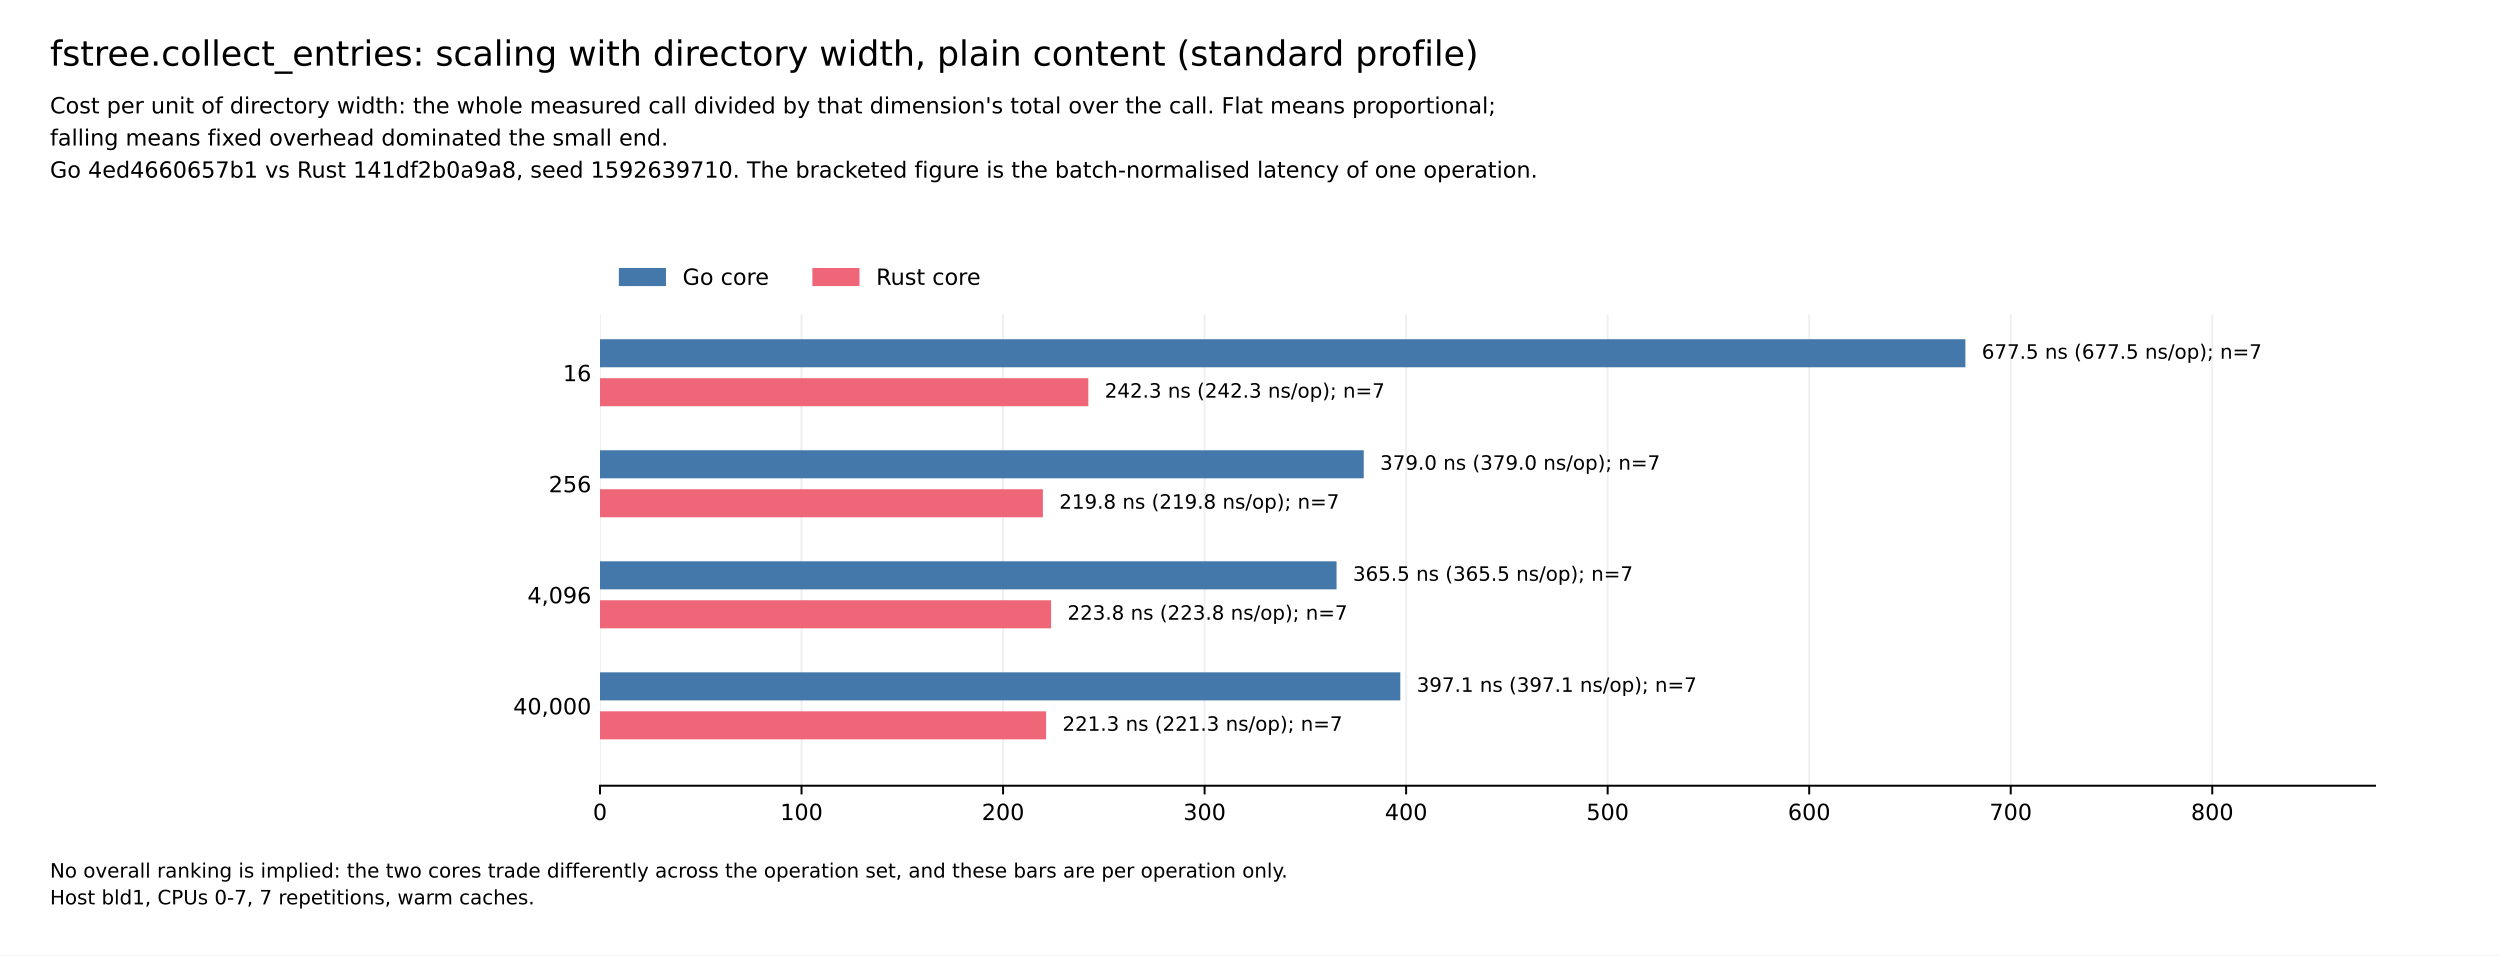
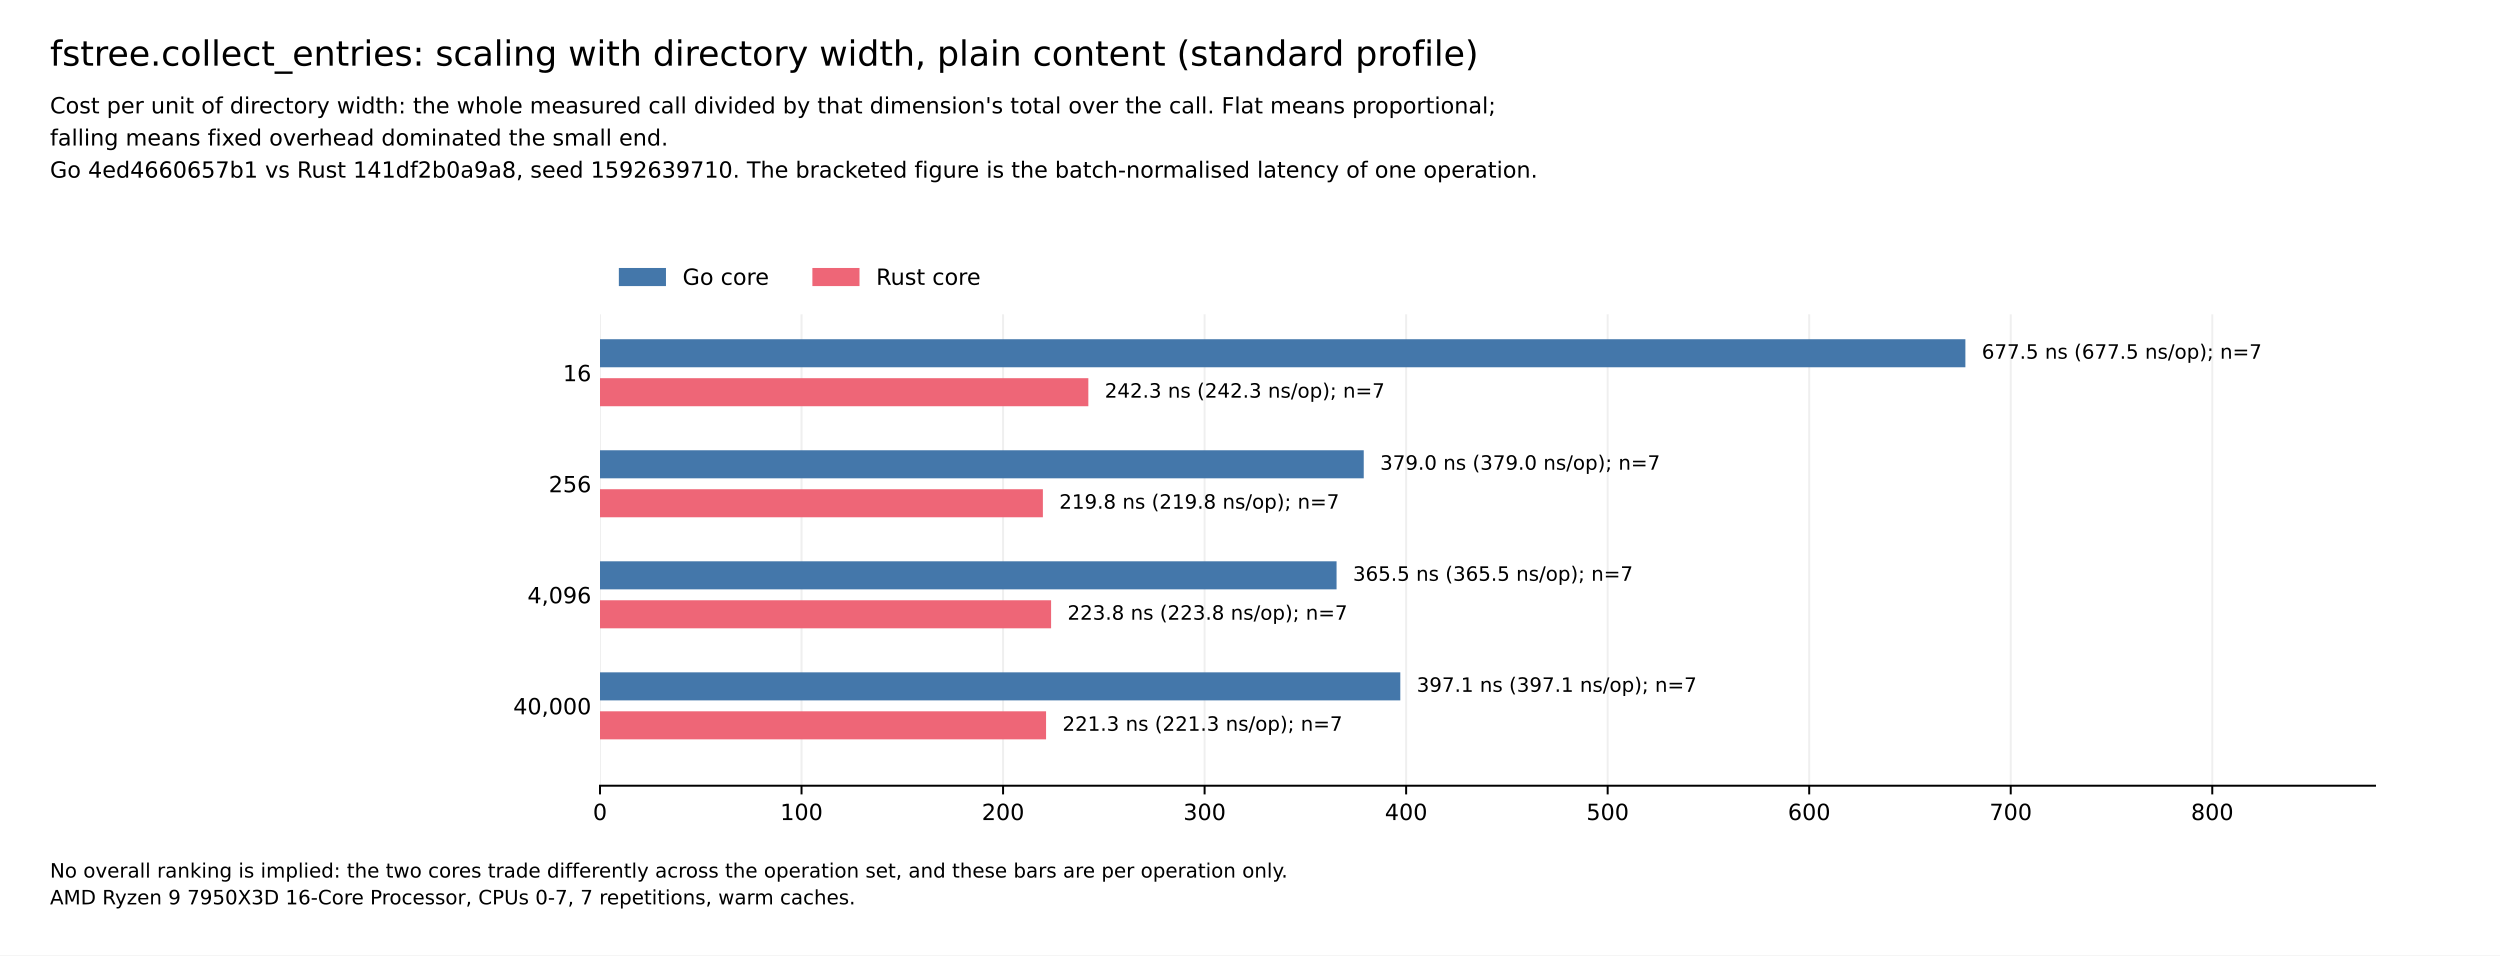
<svg xmlns="http://www.w3.org/2000/svg" xmlns:xlink="http://www.w3.org/1999/xlink" width="1008pt" height="385.2pt" viewBox="0 0 1008 385.2" version="1.1">
  <defs>
    <style type="text/css">*{stroke-linejoin: round; stroke-linecap: butt}</style>
  </defs>
  <g id="figure_1">
    <g id="patch_1">
      <path d="M 0 385.2  L 1008 385.2  L 1008 0  L 0 0  z " style="fill: #ffffff" />
    </g>
    <g id="axes_1">
      <g id="patch_2">
        <path d="M 241.92 316.8  L 957.6 316.8  L 957.6 126.72  L 241.92 126.72  z " style="fill: #ffffff" />
      </g>
      <g id="matplotlib.axis_1">
        <g id="xtick_1">
          <g id="line2d_1">
            <path d="M 241.92 316.8  L 241.92 126.72  " clip-path="url(#p4930f76656)" style="fill: none; stroke: #b0b0b0; stroke-opacity: 0.2; stroke-width: 0.8; stroke-linecap: square" />
          </g>
          <g id="line2d_2">
            <defs>
              <path id="m54265422a9" d="M 0 0  L 0 3.5  " style="stroke: #000000; stroke-width: 0.8" />
            </defs>
            <g>
              <use xlink:href="#m54265422a9" x="241.92" y="316.8" style="stroke: #000000; stroke-width: 0.8" />
            </g>
          </g>
          <g id="text_1">
            <text style="font-size: 9px; font-family: 'DejaVu Sans', 'Bitstream Vera Sans', 'Computer Modern Sans Serif', 'Lucida Grande', 'Verdana', 'Geneva', 'Lucid', 'Arial', 'Helvetica', 'Avant Garde', sans-serif; text-anchor: middle" x="241.92" y="330.639" transform="rotate(-0 241.92 330.6386)">0</text>
          </g>
        </g>
        <g id="xtick_2">
          <g id="line2d_3">
            <path d="M 323.178 316.8  L 323.178 126.72  " clip-path="url(#p4930f76656)" style="fill: none; stroke: #b0b0b0; stroke-opacity: 0.2; stroke-width: 0.8; stroke-linecap: square" />
          </g>
          <g id="line2d_4">
            <g>
              <use xlink:href="#m54265422a9" x="323.178" y="316.8" style="stroke: #000000; stroke-width: 0.8" />
            </g>
          </g>
          <g id="text_2">
            <text style="font-size: 9px; font-family: 'DejaVu Sans', 'Bitstream Vera Sans', 'Computer Modern Sans Serif', 'Lucida Grande', 'Verdana', 'Geneva', 'Lucid', 'Arial', 'Helvetica', 'Avant Garde', sans-serif; text-anchor: middle" x="323.178" y="330.639" transform="rotate(-0 323.178 330.6386)">100</text>
          </g>
        </g>
        <g id="xtick_3">
          <g id="line2d_5">
            <path d="M 404.436 316.8  L 404.436 126.72  " clip-path="url(#p4930f76656)" style="fill: none; stroke: #b0b0b0; stroke-opacity: 0.2; stroke-width: 0.8; stroke-linecap: square" />
          </g>
          <g id="line2d_6">
            <g>
              <use xlink:href="#m54265422a9" x="404.436" y="316.8" style="stroke: #000000; stroke-width: 0.8" />
            </g>
          </g>
          <g id="text_3">
            <text style="font-size: 9px; font-family: 'DejaVu Sans', 'Bitstream Vera Sans', 'Computer Modern Sans Serif', 'Lucida Grande', 'Verdana', 'Geneva', 'Lucid', 'Arial', 'Helvetica', 'Avant Garde', sans-serif; text-anchor: middle" x="404.436" y="330.639" transform="rotate(-0 404.436 330.6386)">200</text>
          </g>
        </g>
        <g id="xtick_4">
          <g id="line2d_7">
            <path d="M 485.694 316.8  L 485.694 126.72  " clip-path="url(#p4930f76656)" style="fill: none; stroke: #b0b0b0; stroke-opacity: 0.2; stroke-width: 0.8; stroke-linecap: square" />
          </g>
          <g id="line2d_8">
            <g>
              <use xlink:href="#m54265422a9" x="485.694" y="316.8" style="stroke: #000000; stroke-width: 0.8" />
            </g>
          </g>
          <g id="text_4">
            <text style="font-size: 9px; font-family: 'DejaVu Sans', 'Bitstream Vera Sans', 'Computer Modern Sans Serif', 'Lucida Grande', 'Verdana', 'Geneva', 'Lucid', 'Arial', 'Helvetica', 'Avant Garde', sans-serif; text-anchor: middle" x="485.694" y="330.639" transform="rotate(-0 485.6941 330.6386)">300</text>
          </g>
        </g>
        <g id="xtick_5">
          <g id="line2d_9">
            <path d="M 566.952 316.8  L 566.952 126.72  " clip-path="url(#p4930f76656)" style="fill: none; stroke: #b0b0b0; stroke-opacity: 0.2; stroke-width: 0.8; stroke-linecap: square" />
          </g>
          <g id="line2d_10">
            <g>
              <use xlink:href="#m54265422a9" x="566.952" y="316.8" style="stroke: #000000; stroke-width: 0.8" />
            </g>
          </g>
          <g id="text_5">
            <text style="font-size: 9px; font-family: 'DejaVu Sans', 'Bitstream Vera Sans', 'Computer Modern Sans Serif', 'Lucida Grande', 'Verdana', 'Geneva', 'Lucid', 'Arial', 'Helvetica', 'Avant Garde', sans-serif; text-anchor: middle" x="566.952" y="330.639" transform="rotate(-0 566.9521 330.6386)">400</text>
          </g>
        </g>
        <g id="xtick_6">
          <g id="line2d_11">
            <path d="M 648.21 316.8  L 648.21 126.72  " clip-path="url(#p4930f76656)" style="fill: none; stroke: #b0b0b0; stroke-opacity: 0.2; stroke-width: 0.8; stroke-linecap: square" />
          </g>
          <g id="line2d_12">
            <g>
              <use xlink:href="#m54265422a9" x="648.21" y="316.8" style="stroke: #000000; stroke-width: 0.8" />
            </g>
          </g>
          <g id="text_6">
            <text style="font-size: 9px; font-family: 'DejaVu Sans', 'Bitstream Vera Sans', 'Computer Modern Sans Serif', 'Lucida Grande', 'Verdana', 'Geneva', 'Lucid', 'Arial', 'Helvetica', 'Avant Garde', sans-serif; text-anchor: middle" x="648.21" y="330.639" transform="rotate(-0 648.2101 330.6386)">500</text>
          </g>
        </g>
        <g id="xtick_7">
          <g id="line2d_13">
            <path d="M 729.468 316.8  L 729.468 126.72  " clip-path="url(#p4930f76656)" style="fill: none; stroke: #b0b0b0; stroke-opacity: 0.2; stroke-width: 0.8; stroke-linecap: square" />
          </g>
          <g id="line2d_14">
            <g>
              <use xlink:href="#m54265422a9" x="729.468" y="316.8" style="stroke: #000000; stroke-width: 0.8" />
            </g>
          </g>
          <g id="text_7">
            <text style="font-size: 9px; font-family: 'DejaVu Sans', 'Bitstream Vera Sans', 'Computer Modern Sans Serif', 'Lucida Grande', 'Verdana', 'Geneva', 'Lucid', 'Arial', 'Helvetica', 'Avant Garde', sans-serif; text-anchor: middle" x="729.468" y="330.639" transform="rotate(-0 729.4681 330.6386)">600</text>
          </g>
        </g>
        <g id="xtick_8">
          <g id="line2d_15">
            <path d="M 810.726 316.8  L 810.726 126.72  " clip-path="url(#p4930f76656)" style="fill: none; stroke: #b0b0b0; stroke-opacity: 0.2; stroke-width: 0.8; stroke-linecap: square" />
          </g>
          <g id="line2d_16">
            <g>
              <use xlink:href="#m54265422a9" x="810.726" y="316.8" style="stroke: #000000; stroke-width: 0.8" />
            </g>
          </g>
          <g id="text_8">
            <text style="font-size: 9px; font-family: 'DejaVu Sans', 'Bitstream Vera Sans', 'Computer Modern Sans Serif', 'Lucida Grande', 'Verdana', 'Geneva', 'Lucid', 'Arial', 'Helvetica', 'Avant Garde', sans-serif; text-anchor: middle" x="810.726" y="330.639" transform="rotate(-0 810.7261 330.6386)">700</text>
          </g>
        </g>
        <g id="xtick_9">
          <g id="line2d_17">
            <path d="M 891.984 316.8  L 891.984 126.72  " clip-path="url(#p4930f76656)" style="fill: none; stroke: #b0b0b0; stroke-opacity: 0.2; stroke-width: 0.8; stroke-linecap: square" />
          </g>
          <g id="line2d_18">
            <g>
              <use xlink:href="#m54265422a9" x="891.984" y="316.8" style="stroke: #000000; stroke-width: 0.8" />
            </g>
          </g>
          <g id="text_9">
            <text style="font-size: 9px; font-family: 'DejaVu Sans', 'Bitstream Vera Sans', 'Computer Modern Sans Serif', 'Lucida Grande', 'Verdana', 'Geneva', 'Lucid', 'Arial', 'Helvetica', 'Avant Garde', sans-serif; text-anchor: middle" x="891.984" y="330.639" transform="rotate(-0 891.9841 330.6386)">800</text>
          </g>
        </g>
      </g>
      <g id="matplotlib.axis_2">
        <g id="ytick_1">
          <g id="line2d_19" />
          <g id="text_10">
            <text style="font-size: 9px; font-family: 'DejaVu Sans', 'Bitstream Vera Sans', 'Computer Modern Sans Serif', 'Lucida Grande', 'Verdana', 'Geneva', 'Lucid', 'Arial', 'Helvetica', 'Avant Garde', sans-serif; text-anchor: end" x="238.42" y="153.703" transform="rotate(-0 238.42 153.7029)">16</text>
          </g>
        </g>
        <g id="ytick_2">
          <g id="line2d_20" />
          <g id="text_11">
            <text style="font-size: 9px; font-family: 'DejaVu Sans', 'Bitstream Vera Sans', 'Computer Modern Sans Serif', 'Lucida Grande', 'Verdana', 'Geneva', 'Lucid', 'Arial', 'Helvetica', 'Avant Garde', sans-serif; text-anchor: end" x="238.42" y="198.474" transform="rotate(-0 238.42 198.4738)">256</text>
          </g>
        </g>
        <g id="ytick_3">
          <g id="line2d_21" />
          <g id="text_12">
            <text style="font-size: 9px; font-family: 'DejaVu Sans', 'Bitstream Vera Sans', 'Computer Modern Sans Serif', 'Lucida Grande', 'Verdana', 'Geneva', 'Lucid', 'Arial', 'Helvetica', 'Avant Garde', sans-serif; text-anchor: end" x="238.42" y="243.245" transform="rotate(-0 238.42 243.2448)">4,096</text>
          </g>
        </g>
        <g id="ytick_4">
          <g id="line2d_22" />
          <g id="text_13">
            <text style="font-size: 9px; font-family: 'DejaVu Sans', 'Bitstream Vera Sans', 'Computer Modern Sans Serif', 'Lucida Grande', 'Verdana', 'Geneva', 'Lucid', 'Arial', 'Helvetica', 'Avant Garde', sans-serif; text-anchor: end" x="238.42" y="288.016" transform="rotate(-0 238.42 288.0157)">40,000</text>
          </g>
        </g>
      </g>
      <g id="patch_3">
        <path d="M 241.92 136.774  L 792.443 136.774  L 792.443 148.084  L 241.92 148.084  z " clip-path="url(#p4930f76656)" style="fill: #4477aa" />
      </g>
      <g id="patch_4">
        <path d="M 241.92 152.483  L 438.818 152.483  L 438.818 163.793  L 241.92 163.793  z " clip-path="url(#p4930f76656)" style="fill: #ee6677" />
      </g>
      <g id="patch_5">
        <path d="M 241.92 181.545  L 549.859 181.545  L 549.859 192.855  L 241.92 192.855  z " clip-path="url(#p4930f76656)" style="fill: #4477aa" />
      </g>
      <g id="patch_6">
        <path d="M 241.92 197.254  L 420.491 197.254  L 420.491 208.564  L 241.92 208.564  z " clip-path="url(#p4930f76656)" style="fill: #ee6677" />
      </g>
      <g id="patch_7">
        <path d="M 241.92 226.316  L 538.903 226.316  L 538.903 237.626  L 241.92 237.626  z " clip-path="url(#p4930f76656)" style="fill: #4477aa" />
      </g>
      <g id="patch_8">
        <path d="M 241.92 242.025  L 423.8 242.025  L 423.8 253.335  L 241.92 253.335  z " clip-path="url(#p4930f76656)" style="fill: #ee6677" />
      </g>
      <g id="patch_9">
        <path d="M 241.92 271.087  L 564.605 271.087  L 564.605 282.397  L 241.92 282.397  z " clip-path="url(#p4930f76656)" style="fill: #4477aa" />
      </g>
      <g id="patch_10">
        <path d="M 241.92 286.796  L 421.773 286.796  L 421.773 298.106  L 241.92 298.106  z " clip-path="url(#p4930f76656)" style="fill: #ee6677" />
      </g>
      <g id="patch_11">
        <path d="M 241.92 316.8  L 957.6 316.8  " style="fill: none; stroke: #000000; stroke-width: 0.8; stroke-linejoin: miter; stroke-linecap: square" />
      </g>
      <g id="text_14">
        <text style="font-size: 8px; font-family: 'DejaVu Sans', 'Bitstream Vera Sans', 'Computer Modern Sans Serif', 'Lucida Grande', 'Verdana', 'Geneva', 'Lucid', 'Arial', 'Helvetica', 'Avant Garde', sans-serif; text-anchor: start" x="799.049" y="144.637" transform="rotate(-0 799.0494 144.6366)">677.5 ns (677.5 ns/op); n=7</text>
      </g>
      <g id="text_15">
        <text style="font-size: 8px; font-family: 'DejaVu Sans', 'Bitstream Vera Sans', 'Computer Modern Sans Serif', 'Lucida Grande', 'Verdana', 'Geneva', 'Lucid', 'Arial', 'Helvetica', 'Avant Garde', sans-serif; text-anchor: start" x="445.425" y="160.346" transform="rotate(-0 445.4246 160.3457)">242.3 ns (242.3 ns/op); n=7</text>
      </g>
      <g id="text_16">
        <text style="font-size: 8px; font-family: 'DejaVu Sans', 'Bitstream Vera Sans', 'Computer Modern Sans Serif', 'Lucida Grande', 'Verdana', 'Geneva', 'Lucid', 'Arial', 'Helvetica', 'Avant Garde', sans-serif; text-anchor: start" x="556.466" y="189.407" transform="rotate(-0 556.4656 189.4075)">379.0 ns (379.0 ns/op); n=7</text>
      </g>
      <g id="text_17">
        <text style="font-size: 8px; font-family: 'DejaVu Sans', 'Bitstream Vera Sans', 'Computer Modern Sans Serif', 'Lucida Grande', 'Verdana', 'Geneva', 'Lucid', 'Arial', 'Helvetica', 'Avant Garde', sans-serif; text-anchor: start" x="427.097" y="205.117" transform="rotate(-0 427.0971 205.1166)">219.8 ns (219.8 ns/op); n=7</text>
      </g>
      <g id="text_18">
        <text style="font-size: 8px; font-family: 'DejaVu Sans', 'Bitstream Vera Sans', 'Computer Modern Sans Serif', 'Lucida Grande', 'Verdana', 'Geneva', 'Lucid', 'Arial', 'Helvetica', 'Avant Garde', sans-serif; text-anchor: start" x="545.509" y="234.178" transform="rotate(-0 545.5089 234.1784)">365.5 ns (365.5 ns/op); n=7</text>
      </g>
      <g id="text_19">
        <text style="font-size: 8px; font-family: 'DejaVu Sans', 'Bitstream Vera Sans', 'Computer Modern Sans Serif', 'Lucida Grande', 'Verdana', 'Geneva', 'Lucid', 'Arial', 'Helvetica', 'Avant Garde', sans-serif; text-anchor: start" x="430.407" y="249.887" transform="rotate(-0 430.4068 249.8875)">223.8 ns (223.8 ns/op); n=7</text>
      </g>
      <g id="text_20">
        <text style="font-size: 8px; font-family: 'DejaVu Sans', 'Bitstream Vera Sans', 'Computer Modern Sans Serif', 'Lucida Grande', 'Verdana', 'Geneva', 'Lucid', 'Arial', 'Helvetica', 'Avant Garde', sans-serif; text-anchor: start" x="571.211" y="278.949" transform="rotate(-0 571.2109 278.9493)">397.1 ns (397.1 ns/op); n=7</text>
      </g>
      <g id="text_21">
        <text style="font-size: 8px; font-family: 'DejaVu Sans', 'Bitstream Vera Sans', 'Computer Modern Sans Serif', 'Lucida Grande', 'Verdana', 'Geneva', 'Lucid', 'Arial', 'Helvetica', 'Avant Garde', sans-serif; text-anchor: start" x="428.38" y="294.658" transform="rotate(-0 428.3798 294.6584)">221.3 ns (221.3 ns/op); n=7</text>
      </g>
      <g id="legend_1">
        <g id="patch_12">
          <path d="M 250.02 114.847  L 268.02 114.847  L 268.02 108.547  L 250.02 108.547  z " style="fill: #4477aa; stroke: #4477aa; stroke-linejoin: miter" />
        </g>
        <g id="text_22">
          <text style="font-size: 9px; font-family: 'DejaVu Sans', 'Bitstream Vera Sans', 'Computer Modern Sans Serif', 'Lucida Grande', 'Verdana', 'Geneva', 'Lucid', 'Arial', 'Helvetica', 'Avant Garde', sans-serif; text-anchor: start" x="275.22" y="114.847" transform="rotate(-0 275.22 114.8475)">Go core</text>
        </g>
        <g id="patch_13">
          <path d="M 328.051 114.847  L 346.051 114.847  L 346.051 108.547  L 328.051 108.547  z " style="fill: #ee6677; stroke: #ee6677; stroke-linejoin: miter" />
        </g>
        <g id="text_23">
          <text style="font-size: 9px; font-family: 'DejaVu Sans', 'Bitstream Vera Sans', 'Computer Modern Sans Serif', 'Lucida Grande', 'Verdana', 'Geneva', 'Lucid', 'Arial', 'Helvetica', 'Avant Garde', sans-serif; text-anchor: start" x="353.251" y="114.847" transform="rotate(-0 353.2514 114.8475)">Rust core</text>
        </g>
      </g>
    </g>
    <g id="text_24">
      <text style="font-size: 14px; font-family: 'DejaVu Sans', 'Bitstream Vera Sans', 'Computer Modern Sans Serif', 'Lucida Grande', 'Verdana', 'Geneva', 'Lucid', 'Arial', 'Helvetica', 'Avant Garde', sans-serif; text-anchor: start" x="20.16" y="26.478" transform="rotate(-0 20.16 26.47781)">fstree.collect_entries: scaling with directory width, plain content (standard profile)</text>
    </g>
    <g id="text_25">
      <text style="font-size: 9px; font-family: 'DejaVu Sans', 'Bitstream Vera Sans', 'Computer Modern Sans Serif', 'Lucida Grande', 'Verdana', 'Geneva', 'Lucid', 'Arial', 'Helvetica', 'Avant Garde', sans-serif; text-anchor: start" x="20.16" y="45.719" transform="rotate(-0 20.16 45.71859)">Cost per unit of directory width: the whole measured call divided by that dimension's total over the call. Flat means proportional;</text>
    </g>
    <g id="text_26">
      <text style="font-size: 9px; font-family: 'DejaVu Sans', 'Bitstream Vera Sans', 'Computer Modern Sans Serif', 'Lucida Grande', 'Verdana', 'Geneva', 'Lucid', 'Arial', 'Helvetica', 'Avant Garde', sans-serif; text-anchor: start" x="20.16" y="58.679" transform="rotate(-0 20.16 58.67859)">falling means fixed overhead dominated the small end.</text>
    </g>
    <g id="text_27">
      <text style="font-size: 9px; font-family: 'DejaVu Sans', 'Bitstream Vera Sans', 'Computer Modern Sans Serif', 'Lucida Grande', 'Verdana', 'Geneva', 'Lucid', 'Arial', 'Helvetica', 'Avant Garde', sans-serif; text-anchor: start" x="20.16" y="71.639" transform="rotate(-0 20.16 71.63859)">Go 4ed4660657b1 vs Rust 141df2b0a9a8, seed 1592639710. The bracketed figure is the batch-normalised latency of one operation.</text>
    </g>
    <g id="text_28">
      <text style="font-size: 8px; font-family: 'DejaVu Sans', 'Bitstream Vera Sans', 'Computer Modern Sans Serif', 'Lucida Grande', 'Verdana', 'Geneva', 'Lucid', 'Arial', 'Helvetica', 'Avant Garde', sans-serif; text-anchor: start" x="20.16" y="353.839" transform="rotate(-0 20.16 353.8388)">No overall ranking is implied: the two cores trade differently across the operation set, and these bars are per operation only.</text>
    </g>
    <g id="text_29">
-       <text style="font-size: 8px; font-family: 'DejaVu Sans', 'Bitstream Vera Sans', 'Computer Modern Sans Serif', 'Lucida Grande', 'Verdana', 'Geneva', 'Lucid', 'Arial', 'Helvetica', 'Avant Garde', sans-serif; text-anchor: start" x="20.16" y="364.639" transform="rotate(-0 20.16 364.6388)">Host bld1, CPUs 0-7, 7 repetitions, warm caches.</text>
+       <text style="font-size: 8px; font-family: 'DejaVu Sans', 'Bitstream Vera Sans', 'Computer Modern Sans Serif', 'Lucida Grande', 'Verdana', 'Geneva', 'Lucid', 'Arial', 'Helvetica', 'Avant Garde', sans-serif; text-anchor: start" x="20.16" y="364.639" transform="rotate(-0 20.16 364.6388)">AMD Ryzen 9 7950X3D 16-Core Processor, CPUs 0-7, 7 repetitions, warm caches.</text>
    </g>
  </g>
  <defs>
    <clipPath id="p4930f76656">
      <rect x="241.92" y="126.72" width="715.68" height="190.08" />
    </clipPath>
  </defs>
</svg>
